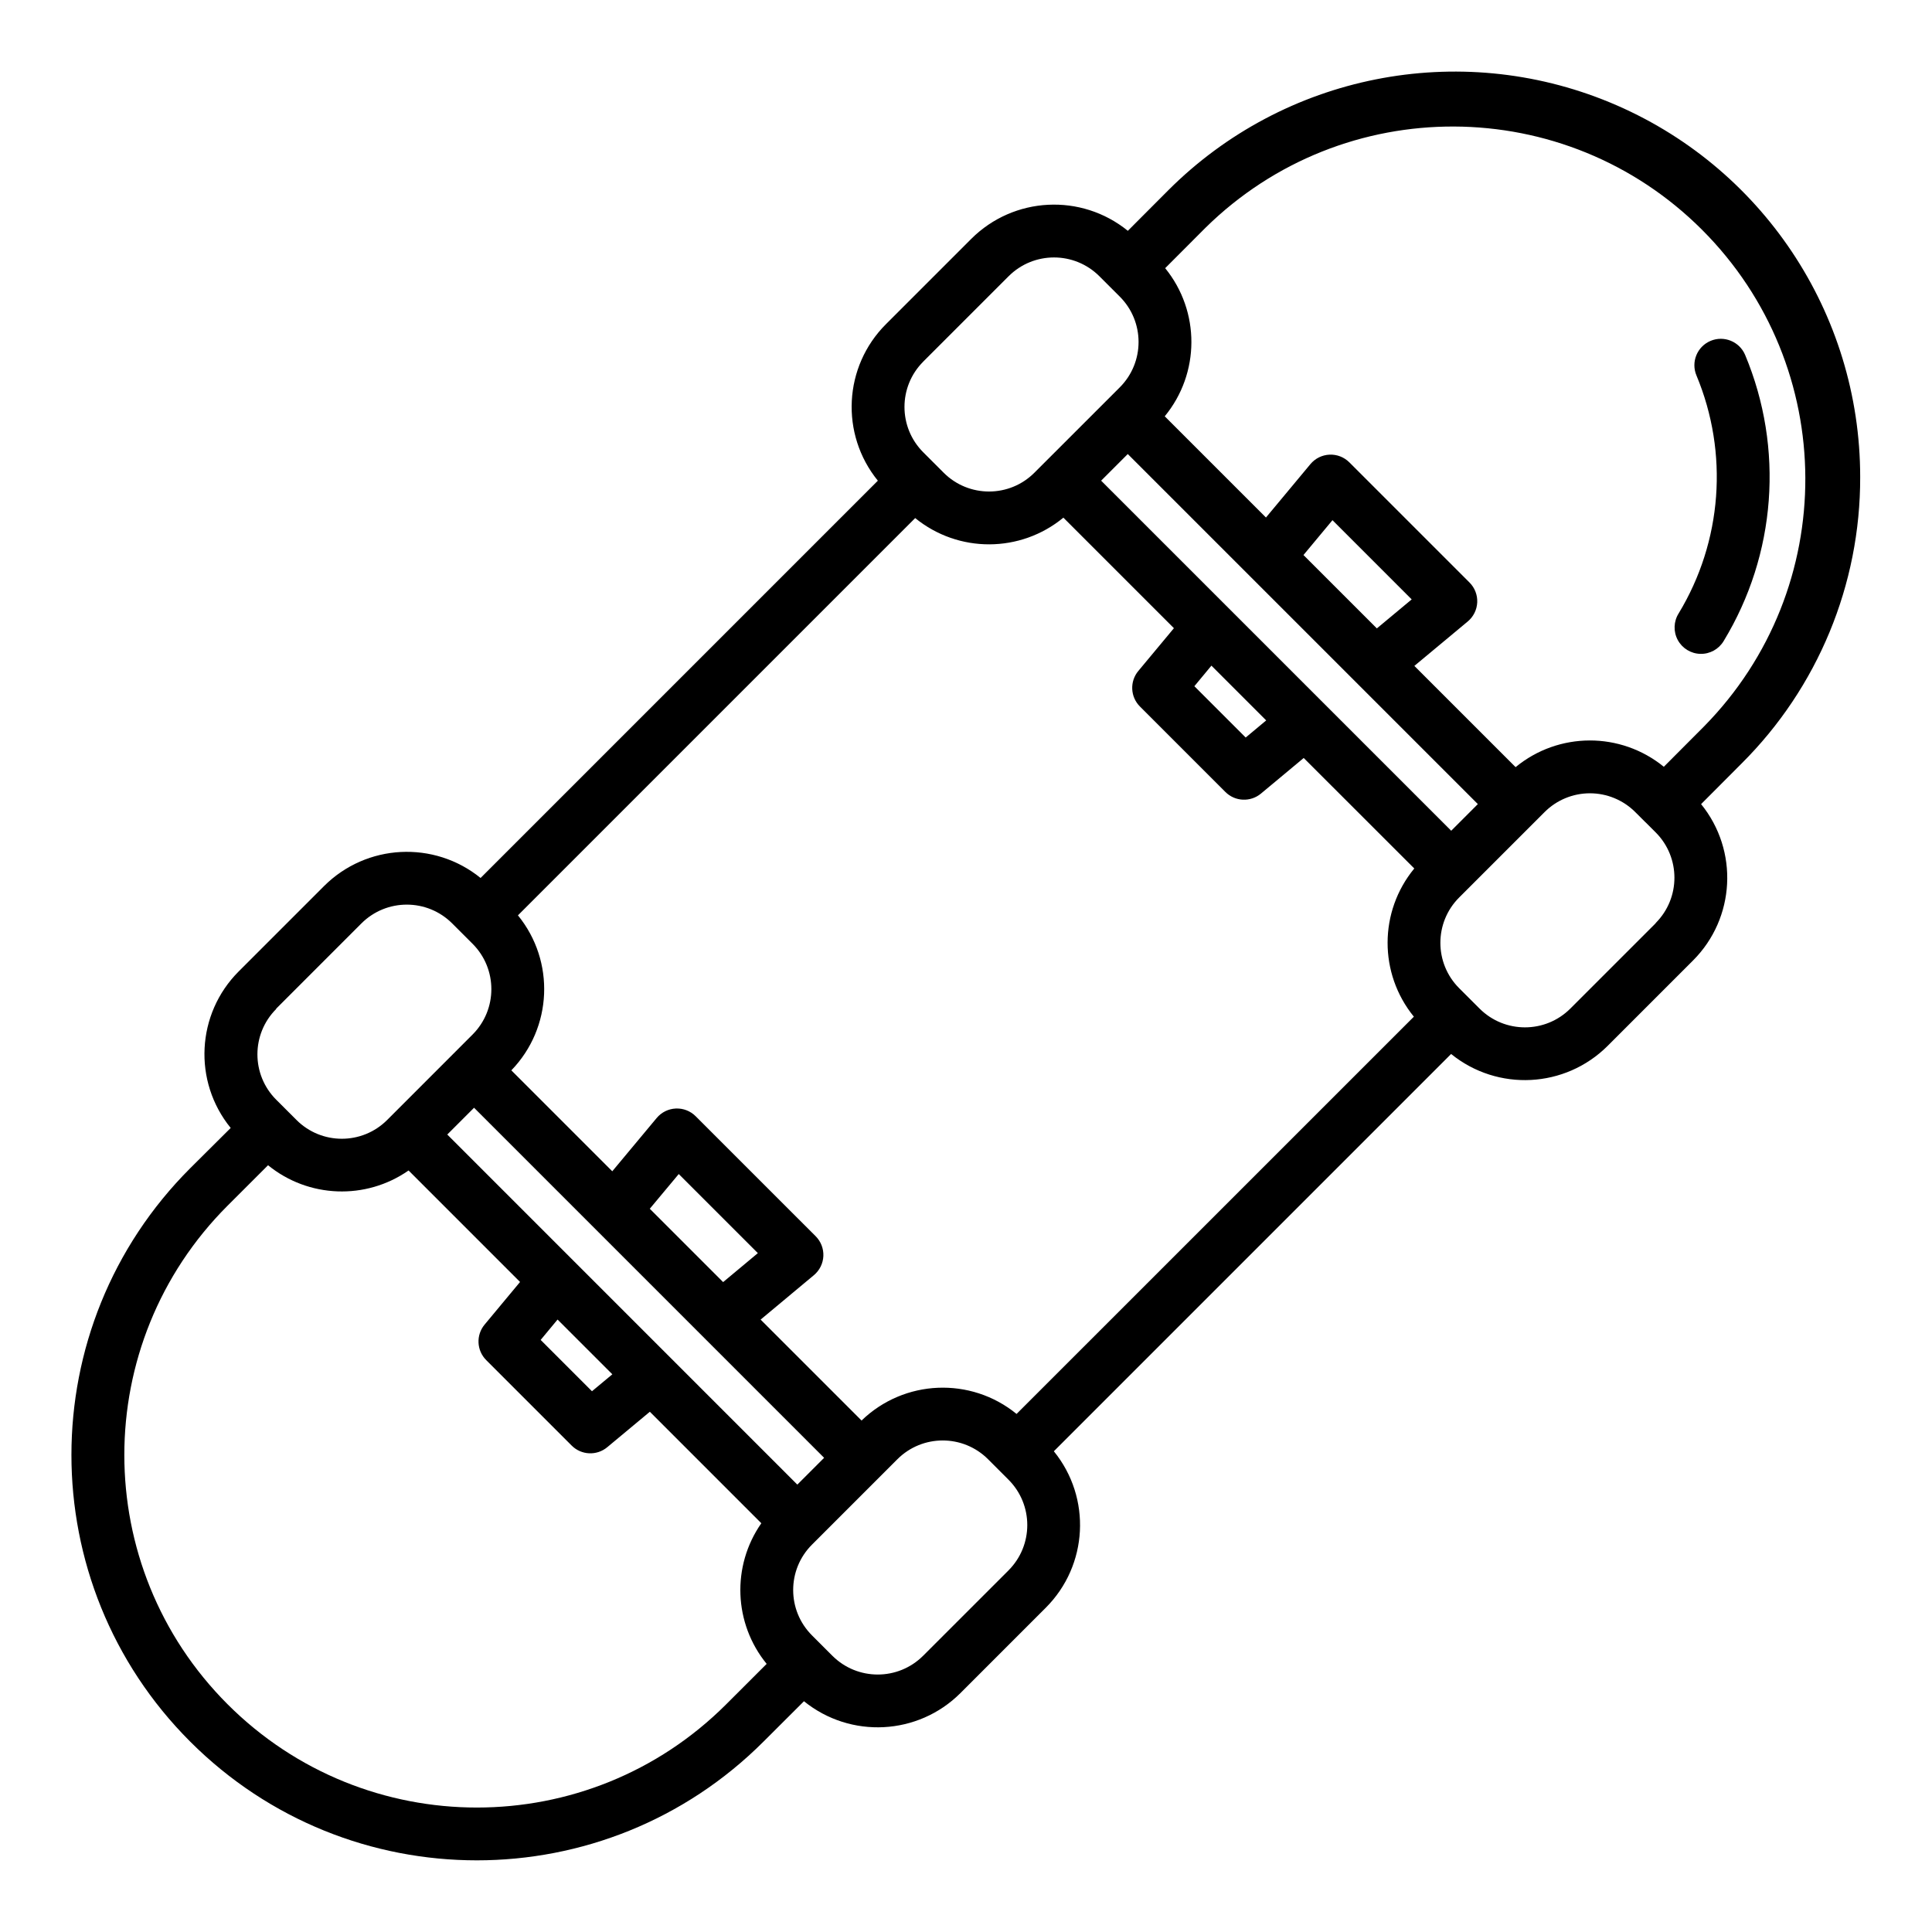
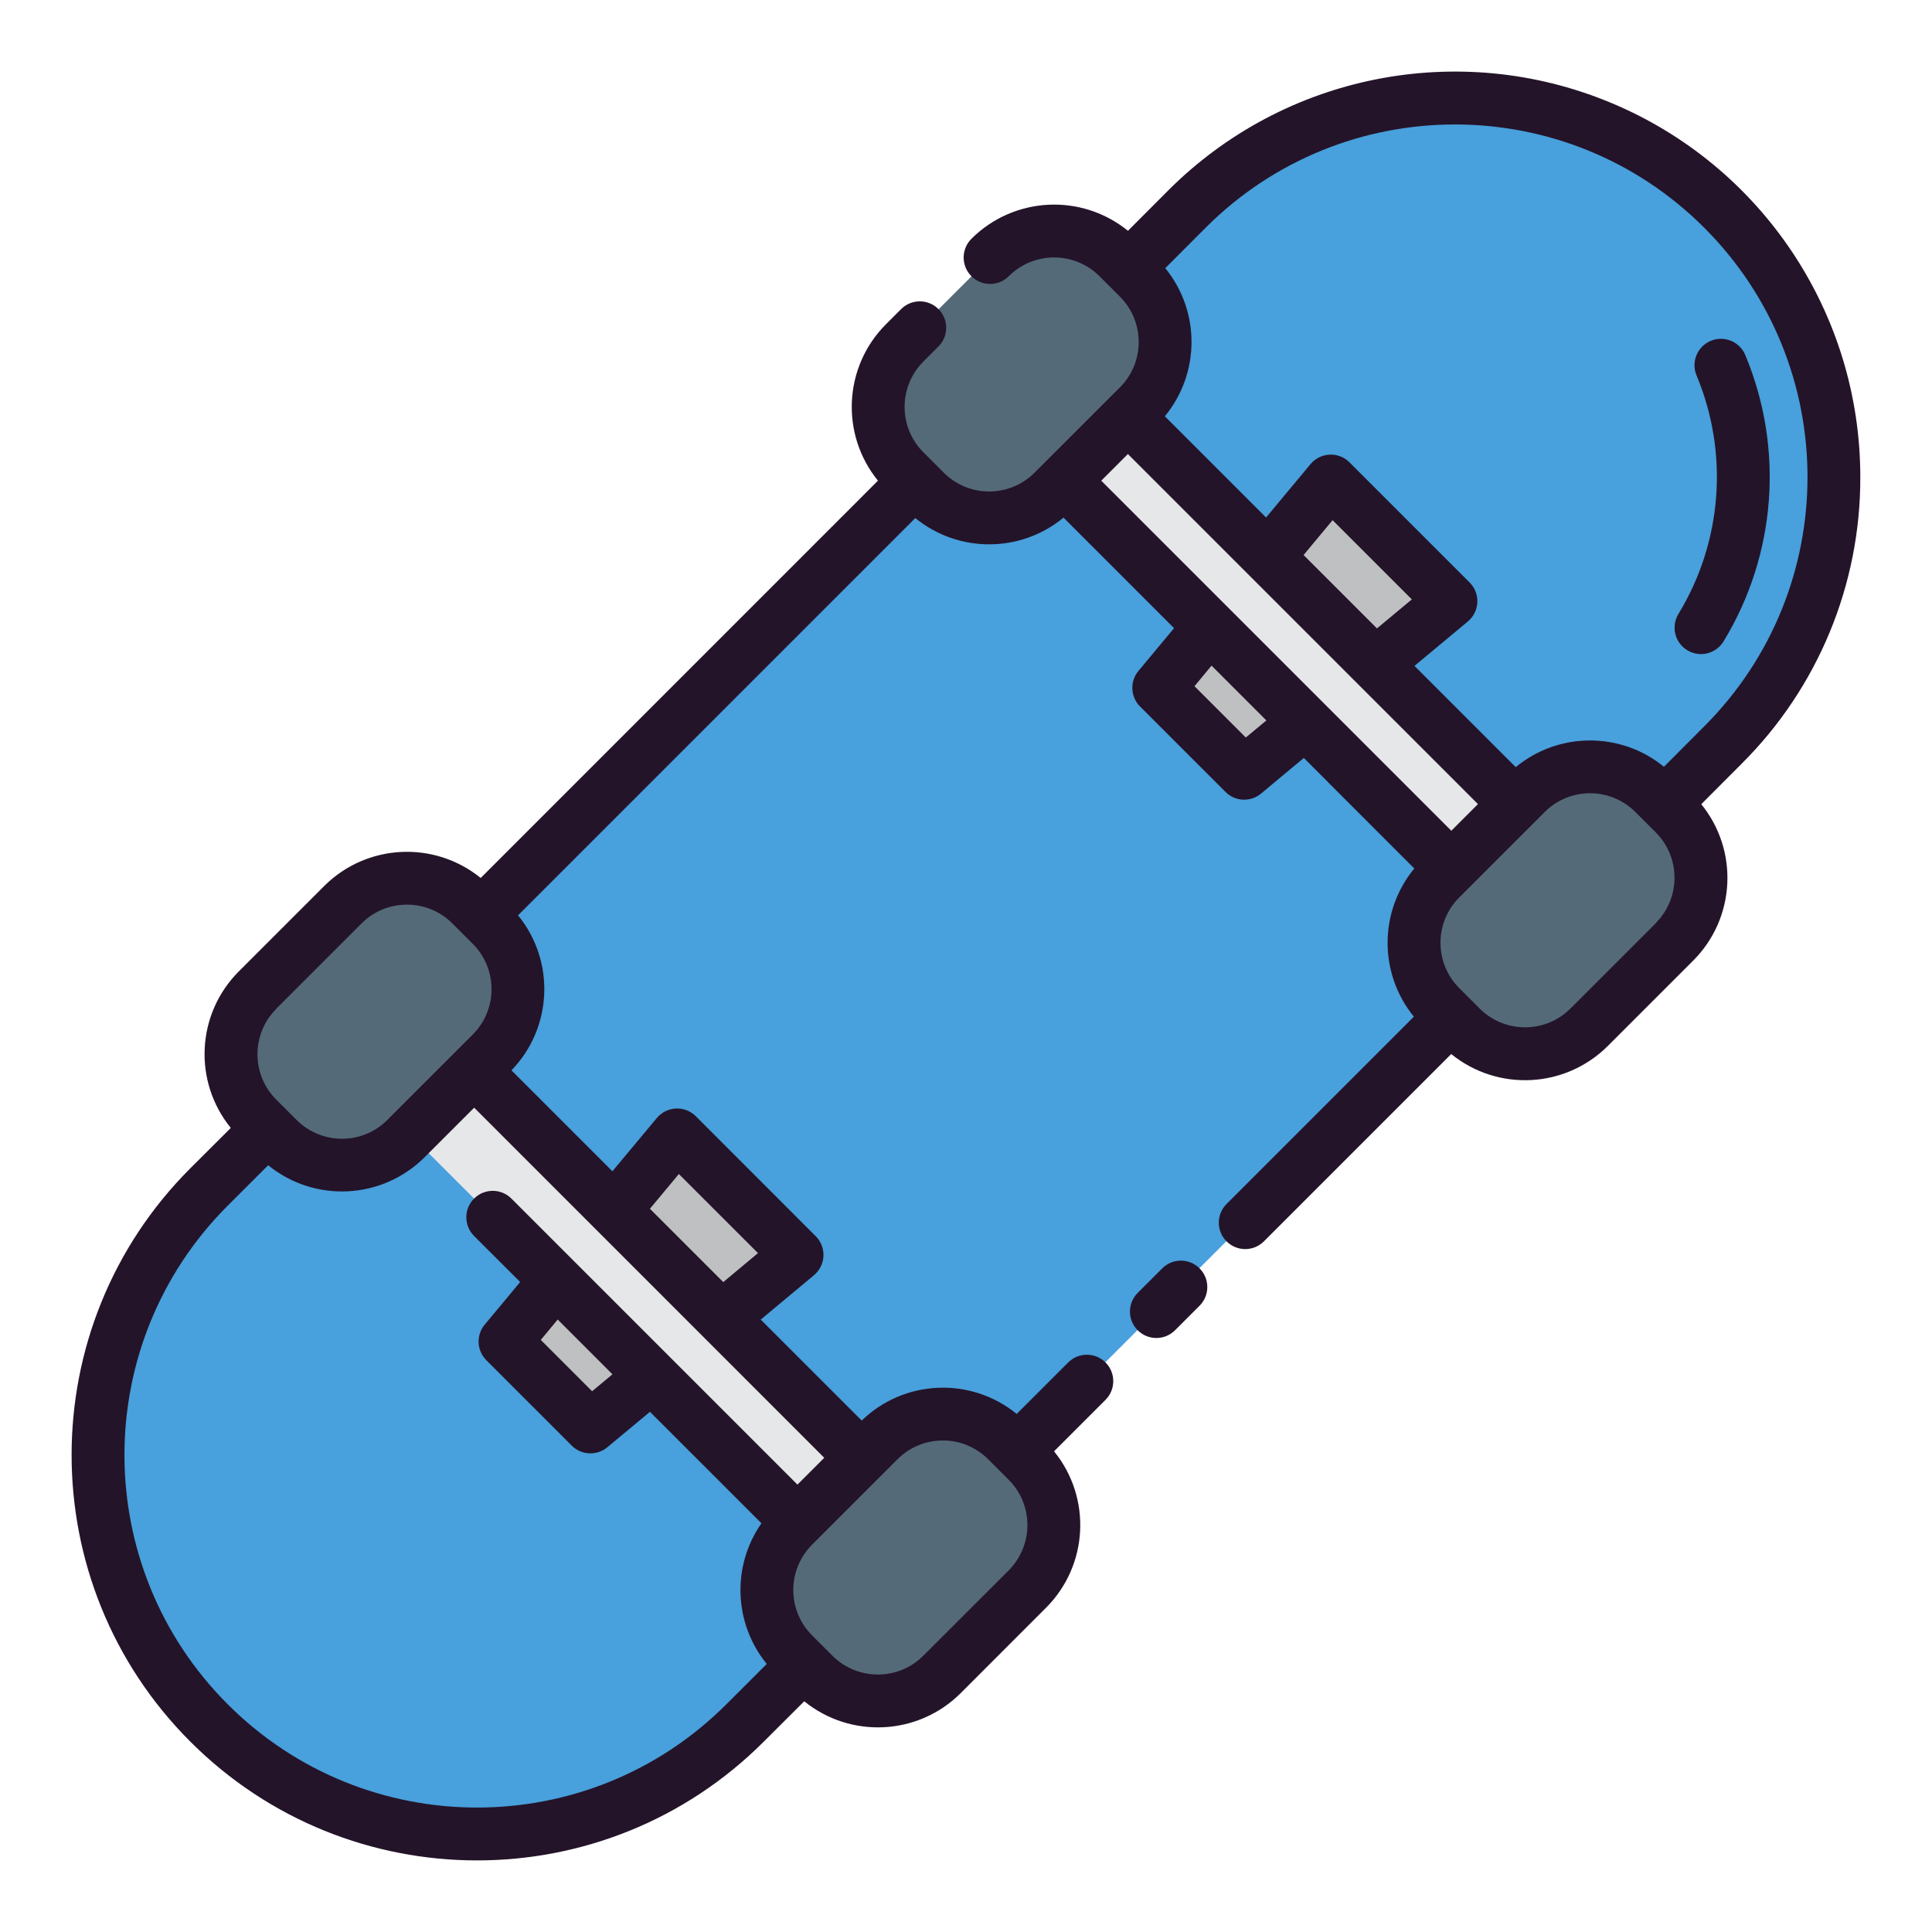
<svg xmlns="http://www.w3.org/2000/svg" id="Layer_1" height="512" viewBox="0 0 128 128" width="512" data-name="Layer 1">
-   <path d="m123.242 31.6a26.855 26.855 0 0 0 -45.849-18.986l-2.671 2.678a7.76 7.76 0 0 0 -10.371.531l-5.657 5.657a7.748 7.748 0 0 0 -.534 10.367l-26.32 26.321a7.762 7.762 0 0 0 -10.368.534l-5.657 5.657a7.749 7.749 0 0 0 -.531 10.371l-2.684 2.67a26.859 26.859 0 0 0 37.984 37.986l2.681-2.675a7.764 7.764 0 0 0 10.364-.537l5.657-5.658a7.747 7.747 0 0 0 .534-10.366l26.32-26.321a7.764 7.764 0 0 0 10.368-.534l5.657-5.658a7.747 7.747 0 0 0 .537-10.362l2.673-2.681a26.689 26.689 0 0 0 7.867-18.994zm-32.022 10.033-4.862-4.861 1.922-2.309 5.248 5.249zm6.691 11.64-1.765 1.766-23.193-23.193 1.765-1.765zm-30.561 40.404a7.737 7.737 0 0 0 -10.269.437l-6.688-6.687 3.53-2.944a1.75 1.75 0 0 0 .116-2.581l-7.95-7.949a1.75 1.75 0 0 0 -2.581.116l-2.943 3.531-6.687-6.687a7.74 7.74 0 0 0 .437-10.269l26.319-26.32a7.747 7.747 0 0 0 9.818-.028l7.323 7.323-2.358 2.834a1.748 1.748 0 0 0 .108 2.356l5.66 5.661a1.751 1.751 0 0 0 2.357.107l2.832-2.359 7.326 7.321a7.748 7.748 0 0 0 -.028 9.819zm-14.525 4.682-23.192-23.193 1.775-1.775 23.192 23.193zm-15.885-10.936 3.629 3.628-1.349 1.122-3.4-3.4zm10.969-2.481-4.859-4.859 1.919-2.3 5.241 5.24zm32.351-40.842 3.629 3.629-1.359 1.134-3.4-3.4zm-19.091-20.145 5.656-5.655a4.255 4.255 0 0 1 6.011 0l.671.671.009.01.01.009.663.662a4.253 4.253 0 0 1 0 6.011l-5.658 5.656a4.249 4.249 0 0 1 -6.01 0l-1.352-1.352a4.249 4.249 0 0 1 0-6.01zm-42.879 42.879 5.656-5.657a4.255 4.255 0 0 1 6.011 0l1.353 1.352a4.253 4.253 0 0 1 0 6.011l-5.658 5.66a4.248 4.248 0 0 1 -6.01 0l-.666-.666-.676-.675a4.25 4.25 0 0 1 0-6.011zm29.825 46.078a23.359 23.359 0 1 1 -33.037-33.033l2.681-2.679a7.738 7.738 0 0 0 9.31.347l7.386 7.387-2.348 2.823a1.748 1.748 0 0 0 .108 2.356l5.66 5.66a1.749 1.749 0 0 0 2.357.108l2.822-2.349 7.386 7.387a7.737 7.737 0 0 0 .353 9.317zm18.7-8.867-5.657 5.655a4.256 4.256 0 0 1 -6.01 0l-.659-.658-.008-.011-.011-.009-.675-.675a4.249 4.249 0 0 1 0-6.01l5.657-5.657a4.25 4.25 0 0 1 6.011 0l1.352 1.353a4.249 4.249 0 0 1 0 6.01zm42.879-42.879-5.657 5.657a4.256 4.256 0 0 1 -6.01 0l-1.353-1.352a4.25 4.25 0 0 1 0-6.011l5.657-5.656a4.247 4.247 0 0 1 6.011 0l.68.679h.005l.663.662a4.25 4.25 0 0 1 0 6.011zm.538-10.365a7.746 7.746 0 0 0 -9.82.024l-6.707-6.707 3.536-2.943a1.749 1.749 0 0 0 .118-2.582l-7.96-7.96a1.749 1.749 0 0 0 -2.582.118l-2.944 3.536-6.706-6.706a7.75 7.75 0 0 0 .029-9.814l2.673-2.679a23.359 23.359 0 0 1 33.031 33.036z" />
-   <path d="m115.621 23.518a1.75 1.75 0 0 0 -3.226 1.358 17.441 17.441 0 0 1 -1.18 15.763 1.75 1.75 0 1 0 2.985 1.827 20.94 20.94 0 0 0 1.421-18.948z" />
+   <rect fill="#48a0dc" height="50.212" rx="25.106" transform="matrix(.707 -.707 .707 .707 -26.51 64)" width="141.836" x="-6.918" y="38.894" />
+   <path d="m82.429 51.228-5.657-5.657 11.399-13.697 7.955 7.955z" fill="#bfc0c1" />
+   <path d="m82.44 18.56h6v48h-6z" fill="#e6e7e8" transform="matrix(.707 -.707 .707 .707 -5.07 72.881)" />
+   <path d="m39.115 94.542-5.657-5.657 11.399-13.697 7.955 7.955z" fill="#bfc0c1" />
+   <path d="m39.126 61.874h6v48h-6z" fill="#e6e7e8" transform="matrix(.707 -.707 .707 .707 -48.384 54.939)" />
+   <g fill="#546a79">
+     <rect height="20" rx="6" transform="matrix(.707 .707 -.707 .707 72.872 -55.303)" width="13.913" x="96.236" y="50.313" />
+     <rect height="20" rx="6" transform="matrix(-.707 -.707 .707 -.707 98.007 90.211)" width="13.913" x="60.73" y="14.808" />
+     <rect height="20" rx="6" transform="matrix(.707 .707 -.707 .707 90.633 -12.424)" width="13.913" x="53.357" y="93.192" />
+     <rect height="20" rx="6" transform="matrix(-.707 -.707 .707 -.707 -5.512 133.09)" width="13.913" x="17.851" y="57.687" />
+   </g>
+   <path d="m77 84.033-1.625 1.625a1.75 1.75 0 1 0 2.475 2.475l1.625-1.625a1.75 1.75 0 0 0 -2.475-2.475z" fill="#241429" />
+   <path d="m123.25 31.6a26.855 26.855 0 0 0 -45.85-18.986l-2.67 2.677a7.761 7.761 0 0 0 -10.372.531 1.75 1.75 0 1 0 2.475 2.478 4.257 4.257 0 0 1 6.011 0l.671.671.009.011.011.009.662.662a4.251 4.251 0 0 1 0 6.011l-5.657 5.653a4.249 4.249 0 0 1 -6.01 0l-1.353-1.353a4.249 4.249 0 0 1 0-6.01l1-1a1.75 1.75 0 0 0 -2.476-2.475l-1 1a7.748 7.748 0 0 0 -.534 10.367l-26.319 26.322a7.761 7.761 0 0 0 -10.368.532l-5.657 5.657a7.749 7.749 0 0 0 -.532 10.371l-2.679 2.672a26.86 26.86 0 0 0 37.988 37.99l2.682-2.676a7.762 7.762 0 0 0 10.364-.537l5.654-5.657a7.748 7.748 0 0 0 .534-10.367l3.41-3.411a1.75 1.75 0 0 0 -2.475-2.475l-3.41 3.41a7.738 7.738 0 0 0 -10.269.437l-6.69-6.687 3.529-2.943a1.75 1.75 0 0 0 .117-2.581l-7.946-7.95a1.75 1.75 0 0 0 -2.581.116l-2.946 3.531-6.687-6.687a7.739 7.739 0 0 0 .436-10.27l26.319-26.32a7.748 7.748 0 0 0 9.819-.028l7.323 7.323-2.359 2.834a1.75 1.75 0 0 0 .108 2.356l5.66 5.66a1.749 1.749 0 0 0 2.357.107l2.832-2.359 7.319 7.323a7.749 7.749 0 0 0 -.028 9.819l-12.41 12.41a1.75 1.75 0 1 0 2.475 2.475l12.41-12.41a7.763 7.763 0 0 0 10.373-.533l5.657-5.657a7.748 7.748 0 0 0 .537-10.363l2.673-2.68a26.688 26.688 0 0 0 7.863-19zm-104.95 35.234 5.657-5.657a4.257 4.257 0 0 1 6.011 0l1.353 1.353a4.251 4.251 0 0 1 0 6.011l-5.66 5.659a4.248 4.248 0 0 1 -6.011 0l-.666-.666v-.005h-.005l-.676-.675a4.25 4.25 0 0 1 0-6.011zm29.825 46.078a23.359 23.359 0 0 1 -33.039-33.033l2.681-2.679a7.748 7.748 0 0 0 10.368-.534l3.281-3.28 23.193 23.198-1.776 1.775-18.95-18.95a1.75 1.75 0 0 0 -2.475 2.475l3.054 3.054-2.349 2.823a1.75 1.75 0 0 0 .108 2.356l5.66 5.66a1.749 1.749 0 0 0 2.357.107l2.822-2.348 7.387 7.386a7.74 7.74 0 0 0 .353 9.318zm-11.176-25.489 3.628 3.628-1.348 1.122-3.4-3.4zm25.517 8.014a4.223 4.223 0 0 1 3.005 1.245l1.353 1.353a4.25 4.25 0 0 1 0 6.01l-5.657 5.655a4.257 4.257 0 0 1 -6.011 0l-.658-.658-.009-.01-.011-.009-.675-.675a4.251 4.251 0 0 1 0-6.011l5.657-5.656a4.222 4.222 0 0 1 3.005-1.243zm-17.489-17.655 5.241 5.24-2.3 1.92-4.859-4.859zm46.251-36.149-4.862-4.861 1.922-2.309 5.249 5.249zm6.691 11.64-1.766 1.766-23.192-23.193 1.765-1.765zm-15.381-4.41-3.4-3.4 1.13-1.363 3.632 3.632zm27.164 12.3-5.657 5.657a4.257 4.257 0 0 1 -6.011 0l-1.353-1.353a4.251 4.251 0 0 1 0-6.011l5.657-5.656a4.248 4.248 0 0 1 6.011 0l.68.679v.005h.005l.662.662a4.25 4.25 0 0 1 0 6.011zm.538-10.363a7.748 7.748 0 0 0 -9.82.024l-6.707-6.707 3.536-2.943a1.75 1.75 0 0 0 .118-2.582l-7.96-7.96a1.729 1.729 0 0 0 -1.317-.511 1.748 1.748 0 0 0 -1.266.629l-2.943 3.536-6.706-6.706a7.749 7.749 0 0 0 .029-9.814l2.672-2.679a23.359 23.359 0 0 1 33.034 33.036z" fill="#241429" />
+   <path d="m115.629 23.519a1.75 1.75 0 0 0 -3.227 1.357 17.442 17.442 0 0 1 -1.18 15.764 1.75 1.75 0 1 0 2.985 1.826 20.942 20.942 0 0 0 1.421-18.947z" fill="#241429" />
</svg>
